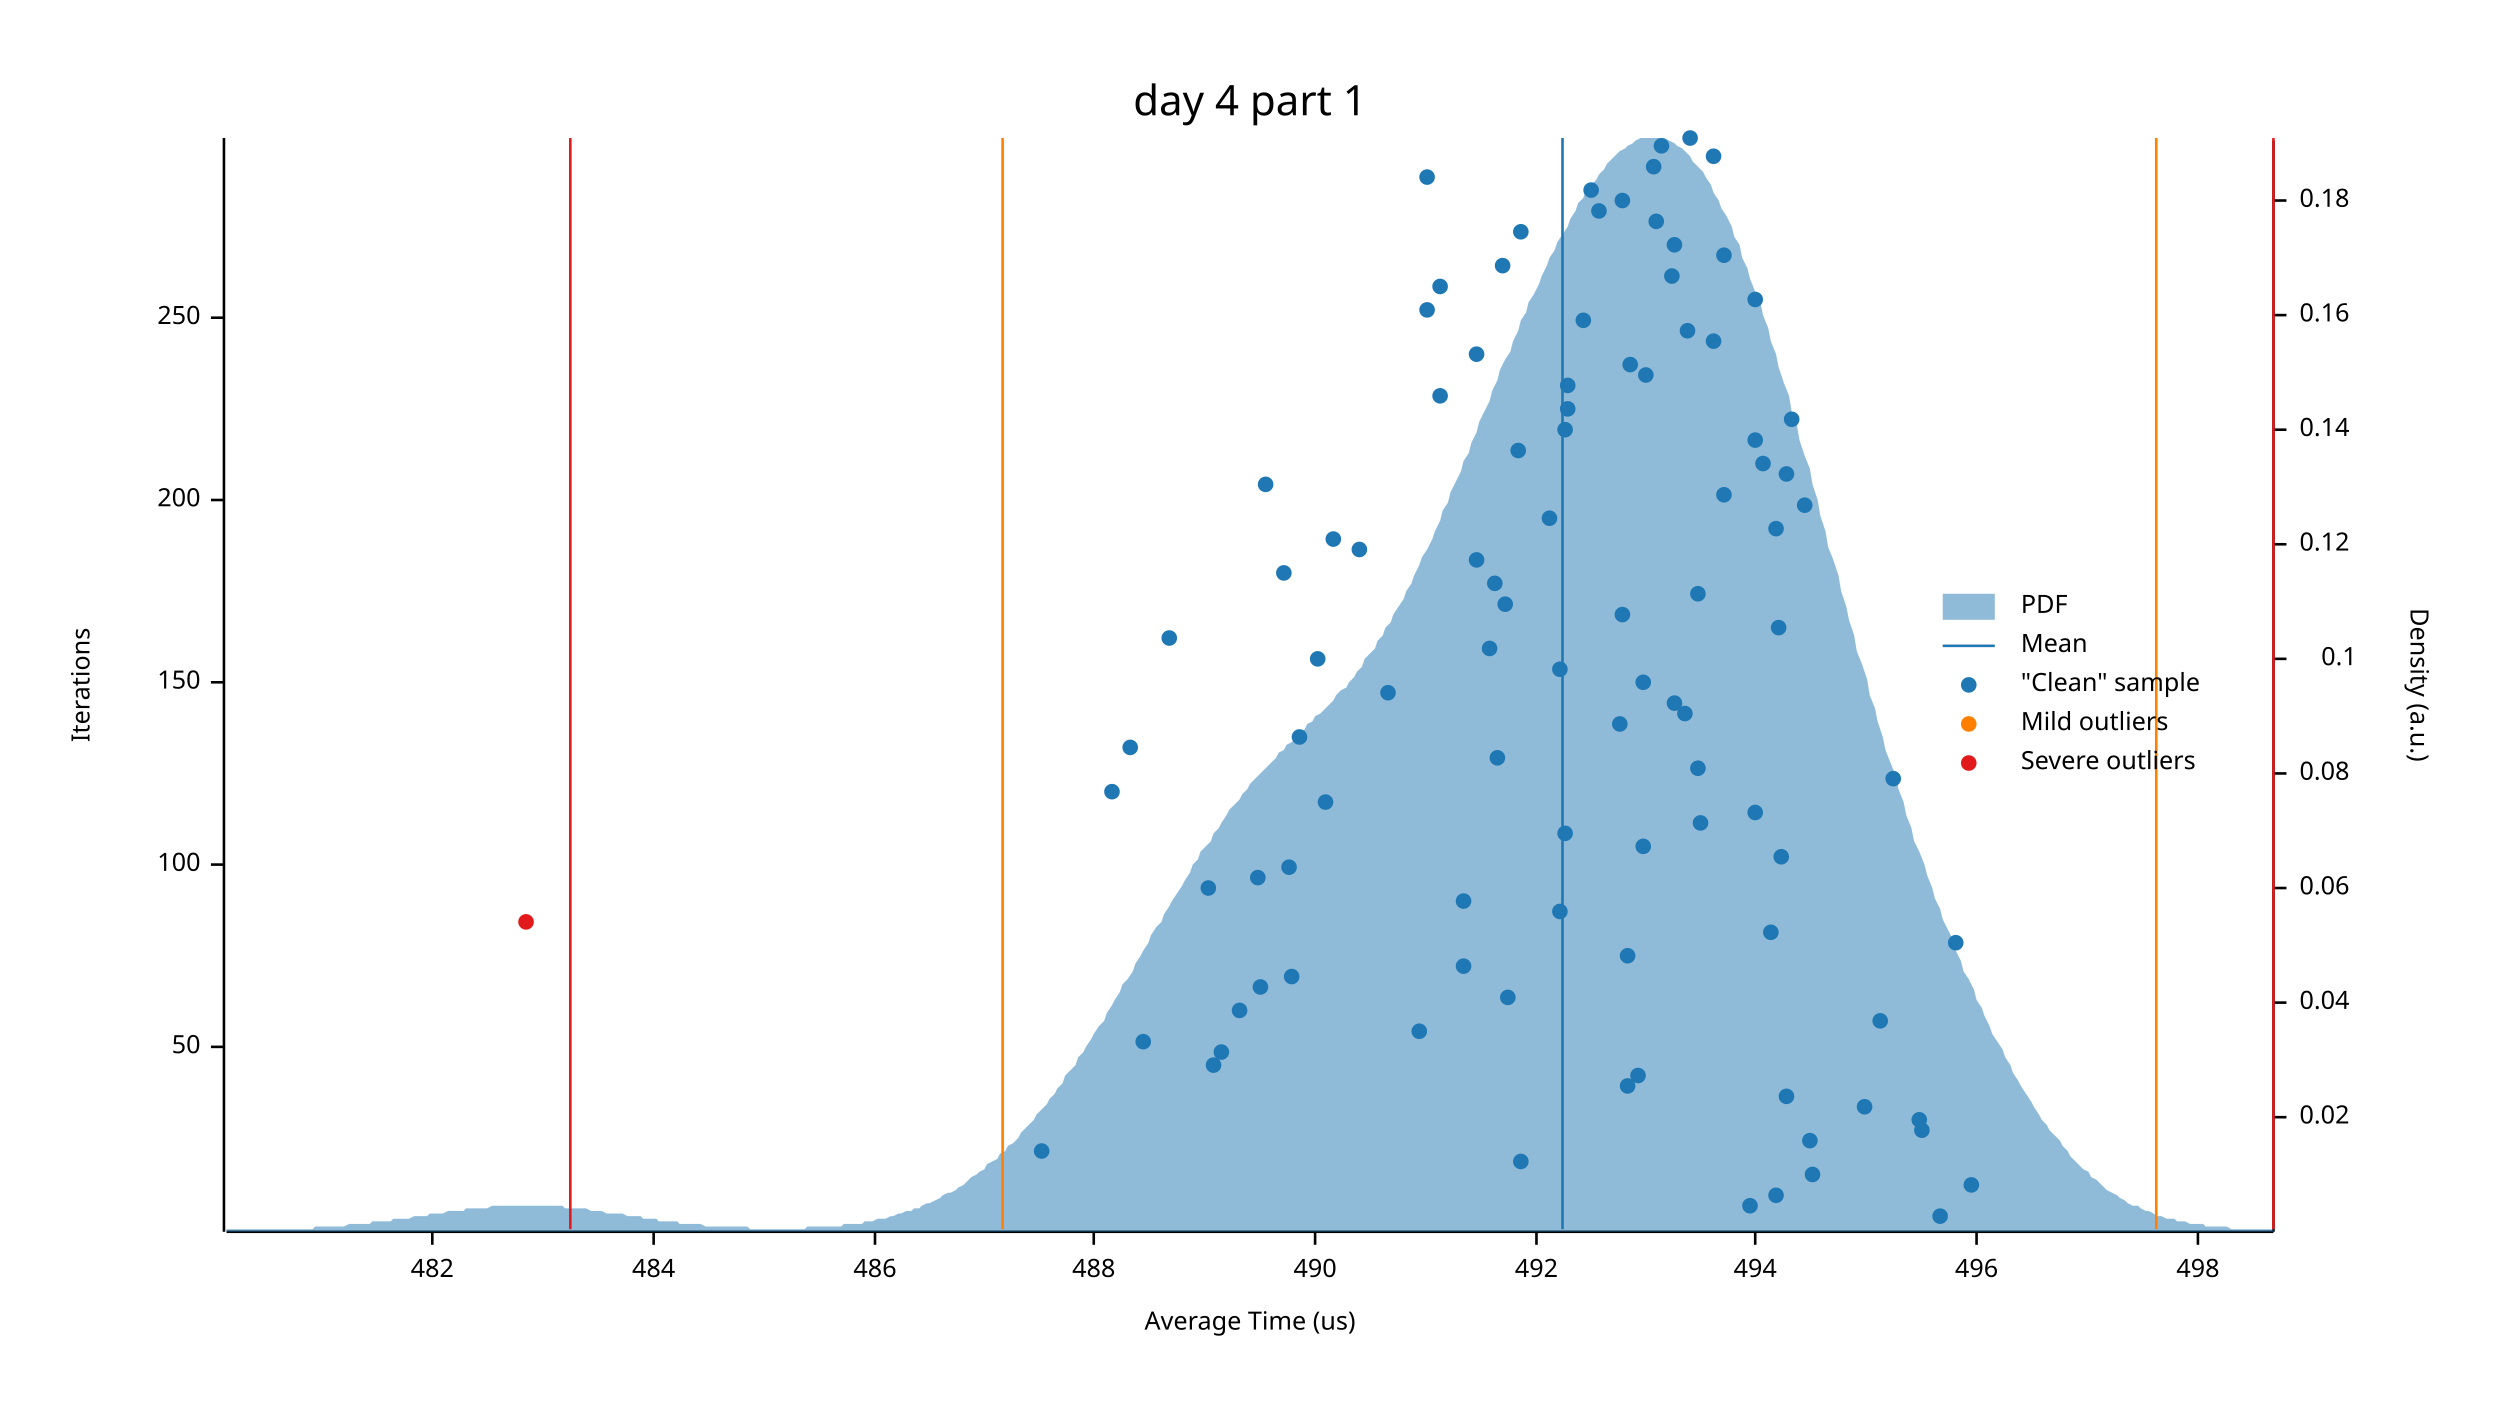
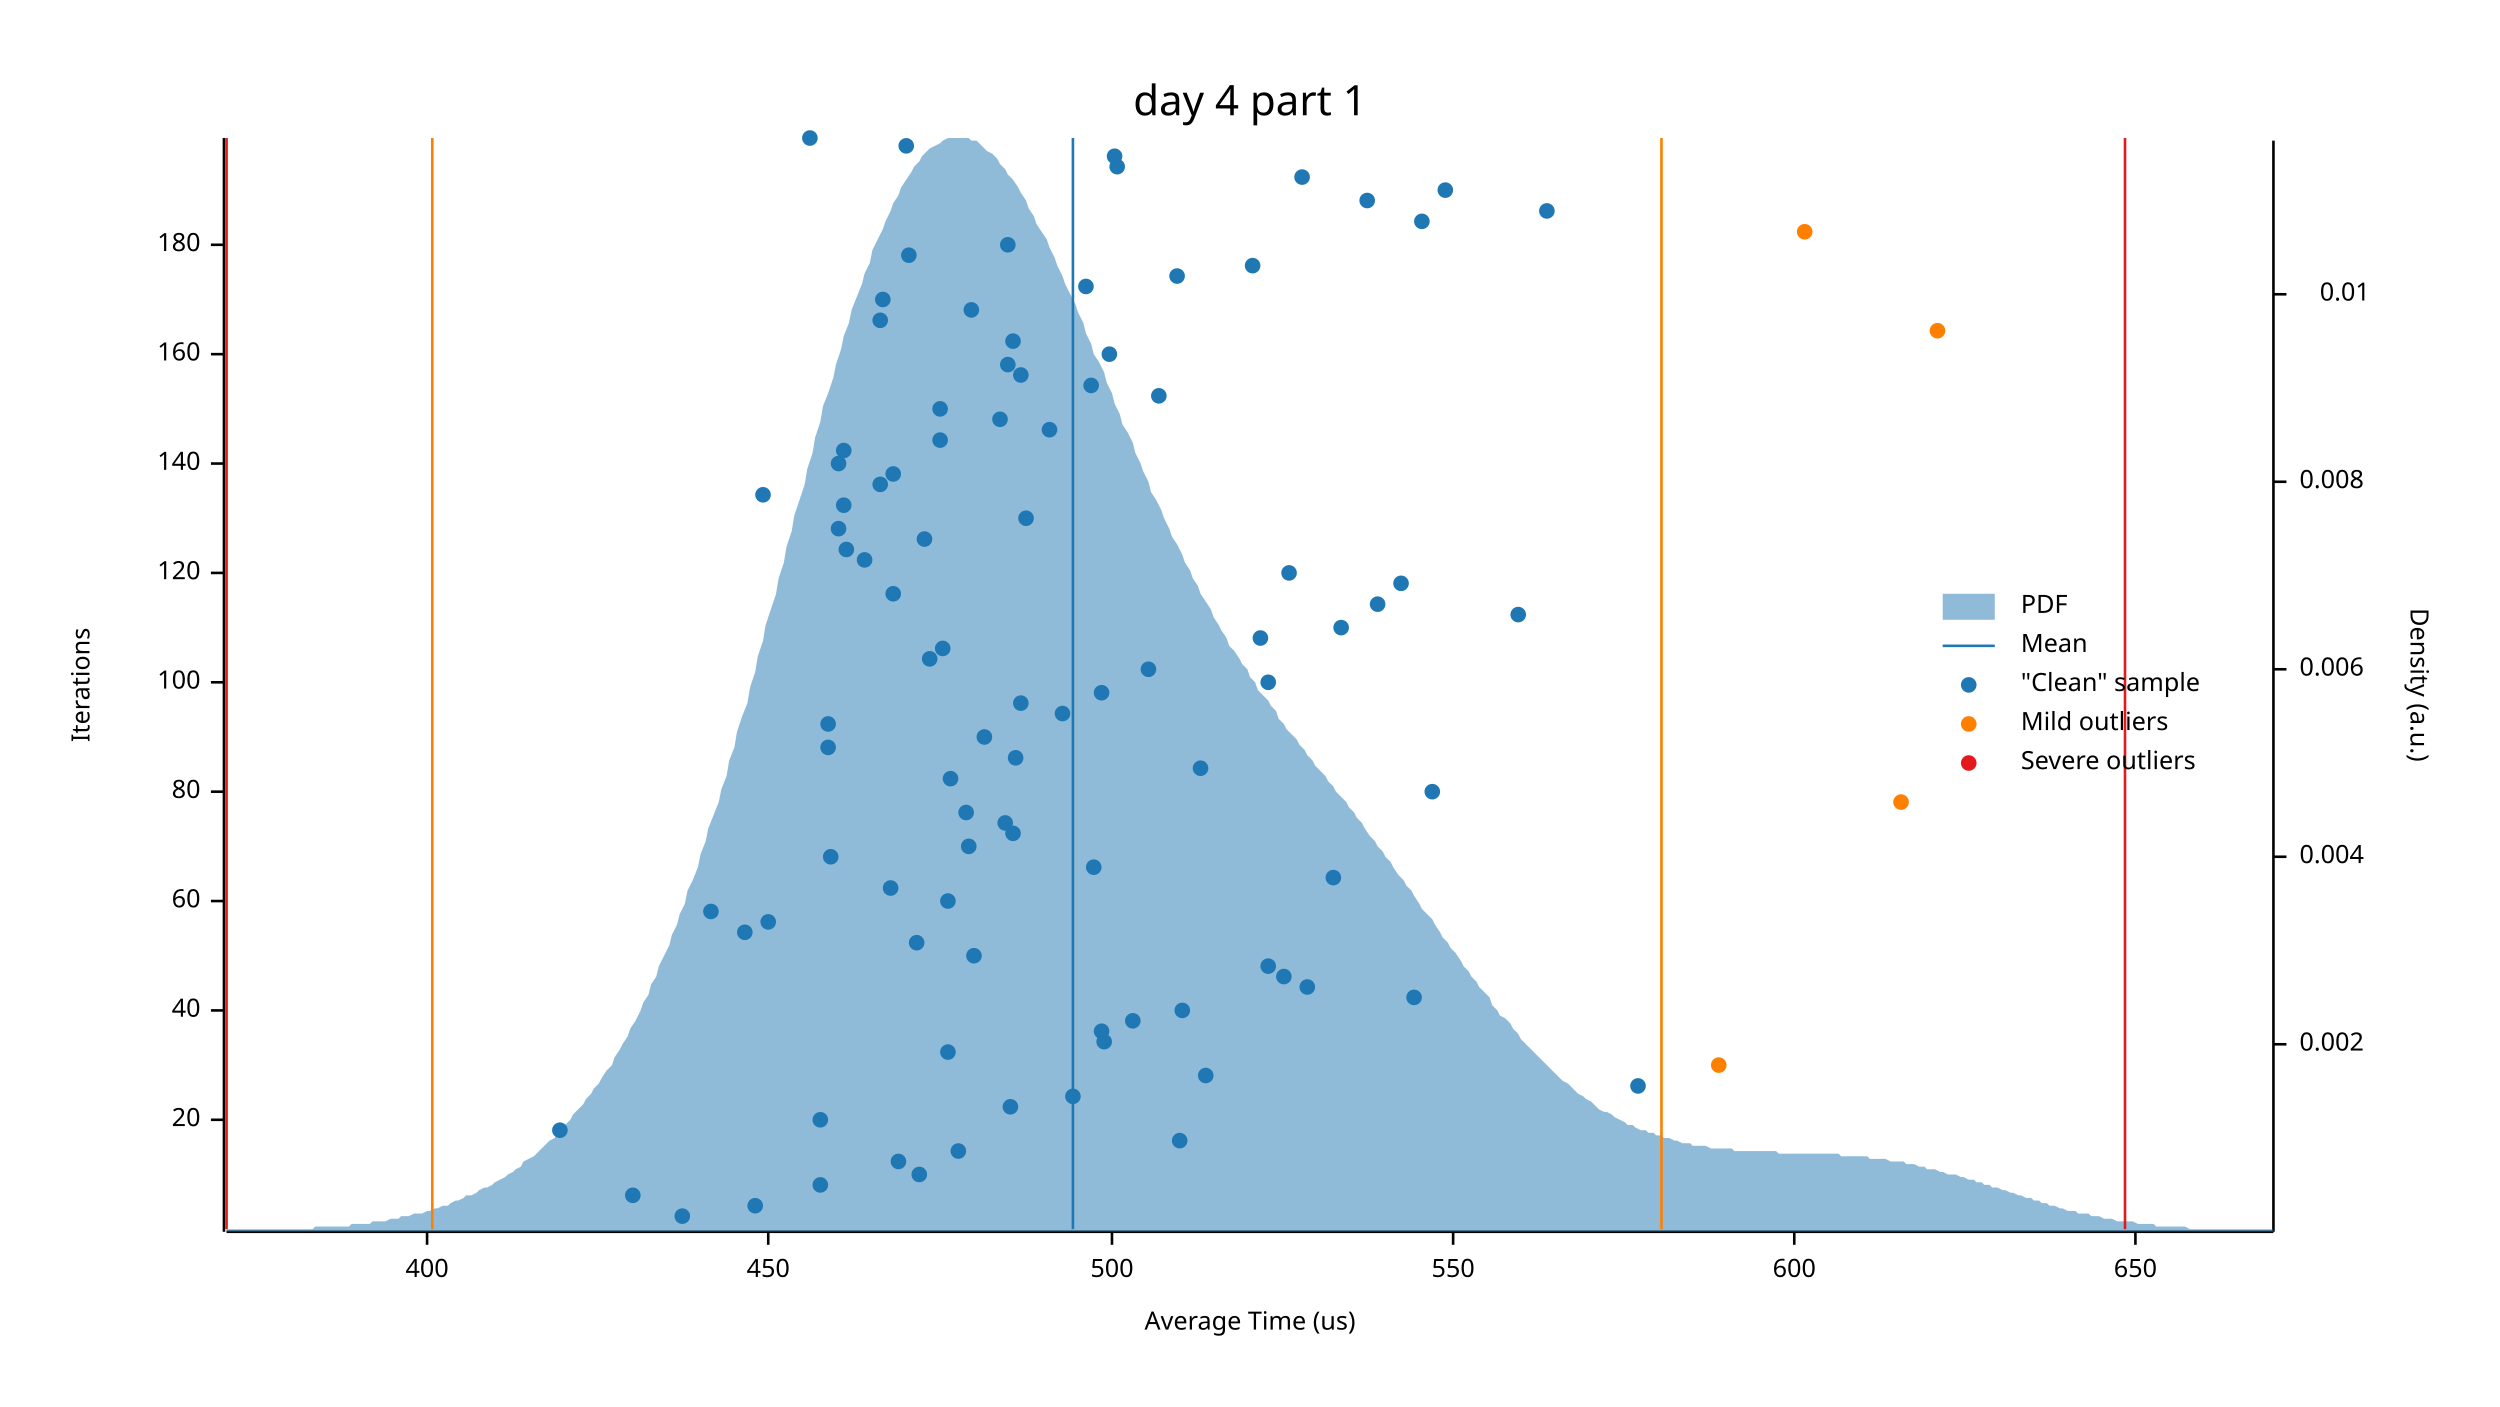
<svg xmlns="http://www.w3.org/2000/svg" width="960" height="540" viewBox="0 0 960 540">
  <text x="480" y="32" dy="0.76em" text-anchor="middle" font-family="sans-serif" font-size="16.129" opacity="1" fill="#000000">
day 4 part 1
</text>
  <text x="27" y="263" dy="0.76em" text-anchor="middle" font-family="sans-serif" font-size="9.677" opacity="1" fill="#000000" transform="rotate(270, 27, 263)">
Iterations
</text>
  <text x="480" y="513" dy="-0.5ex" text-anchor="middle" font-family="sans-serif" font-size="9.677" opacity="1" fill="#000000">
Average Time (us)
</text>
  <polyline fill="none" opacity="1" stroke="#000000" stroke-width="1" points="86,53 86,473 " />
-   <text x="77" y="402" dy="0.5ex" text-anchor="end" font-family="sans-serif" font-size="9.677" opacity="1" fill="#000000">
- 50
- </text>
-   <polyline fill="none" opacity="1" stroke="#000000" stroke-width="1" points="81,402 86,402 " />
-   <text x="77" y="332" dy="0.5ex" text-anchor="end" font-family="sans-serif" font-size="9.677" opacity="1" fill="#000000">
+   <text x="77" y="430" dy="0.5ex" text-anchor="end" font-family="sans-serif" font-size="9.677" opacity="1" fill="#000000">
+ 20
+ </text>
+   <polyline fill="none" opacity="1" stroke="#000000" stroke-width="1" points="81,430 86,430 " />
+   <text x="77" y="388" dy="0.5ex" text-anchor="end" font-family="sans-serif" font-size="9.677" opacity="1" fill="#000000">
+ 40
+ </text>
+   <polyline fill="none" opacity="1" stroke="#000000" stroke-width="1" points="81,388 86,388 " />
+   <text x="77" y="346" dy="0.5ex" text-anchor="end" font-family="sans-serif" font-size="9.677" opacity="1" fill="#000000">
+ 60
+ </text>
+   <polyline fill="none" opacity="1" stroke="#000000" stroke-width="1" points="81,346 86,346 " />
+   <text x="77" y="304" dy="0.5ex" text-anchor="end" font-family="sans-serif" font-size="9.677" opacity="1" fill="#000000">
+ 80
+ </text>
+   <polyline fill="none" opacity="1" stroke="#000000" stroke-width="1" points="81,304 86,304 " />
+   <text x="77" y="262" dy="0.5ex" text-anchor="end" font-family="sans-serif" font-size="9.677" opacity="1" fill="#000000">
100
</text>
-   <polyline fill="none" opacity="1" stroke="#000000" stroke-width="1" points="81,332 86,332 " />
-   <text x="77" y="262" dy="0.5ex" text-anchor="end" font-family="sans-serif" font-size="9.677" opacity="1" fill="#000000">
- 150
- </text>
  <polyline fill="none" opacity="1" stroke="#000000" stroke-width="1" points="81,262 86,262 " />
-   <text x="77" y="192" dy="0.5ex" text-anchor="end" font-family="sans-serif" font-size="9.677" opacity="1" fill="#000000">
- 200
- </text>
-   <polyline fill="none" opacity="1" stroke="#000000" stroke-width="1" points="81,192 86,192 " />
-   <text x="77" y="122" dy="0.5ex" text-anchor="end" font-family="sans-serif" font-size="9.677" opacity="1" fill="#000000">
- 250
- </text>
-   <polyline fill="none" opacity="1" stroke="#000000" stroke-width="1" points="81,122 86,122 " />
+   <text x="77" y="220" dy="0.5ex" text-anchor="end" font-family="sans-serif" font-size="9.677" opacity="1" fill="#000000">
+ 120
+ </text>
+   <polyline fill="none" opacity="1" stroke="#000000" stroke-width="1" points="81,220 86,220 " />
+   <text x="77" y="178" dy="0.5ex" text-anchor="end" font-family="sans-serif" font-size="9.677" opacity="1" fill="#000000">
+ 140
+ </text>
+   <polyline fill="none" opacity="1" stroke="#000000" stroke-width="1" points="81,178 86,178 " />
+   <text x="77" y="136" dy="0.5ex" text-anchor="end" font-family="sans-serif" font-size="9.677" opacity="1" fill="#000000">
+ 160
+ </text>
+   <polyline fill="none" opacity="1" stroke="#000000" stroke-width="1" points="81,136 86,136 " />
+   <text x="77" y="94" dy="0.5ex" text-anchor="end" font-family="sans-serif" font-size="9.677" opacity="1" fill="#000000">
+ 180
+ </text>
+   <polyline fill="none" opacity="1" stroke="#000000" stroke-width="1" points="81,94 86,94 " />
  <polyline fill="none" opacity="1" stroke="#000000" stroke-width="1" points="87,473 873,473 " />
-   <text x="166" y="483" dy="0.76em" text-anchor="middle" font-family="sans-serif" font-size="9.677" opacity="1" fill="#000000">
- 482
- </text>
-   <polyline fill="none" opacity="1" stroke="#000000" stroke-width="1" points="166,473 166,478 " />
-   <text x="251" y="483" dy="0.76em" text-anchor="middle" font-family="sans-serif" font-size="9.677" opacity="1" fill="#000000">
- 484
- </text>
-   <polyline fill="none" opacity="1" stroke="#000000" stroke-width="1" points="251,473 251,478 " />
-   <text x="336" y="483" dy="0.76em" text-anchor="middle" font-family="sans-serif" font-size="9.677" opacity="1" fill="#000000">
- 486
- </text>
-   <polyline fill="none" opacity="1" stroke="#000000" stroke-width="1" points="336,473 336,478 " />
-   <text x="420" y="483" dy="0.76em" text-anchor="middle" font-family="sans-serif" font-size="9.677" opacity="1" fill="#000000">
- 488
- </text>
-   <polyline fill="none" opacity="1" stroke="#000000" stroke-width="1" points="420,473 420,478 " />
-   <text x="505" y="483" dy="0.76em" text-anchor="middle" font-family="sans-serif" font-size="9.677" opacity="1" fill="#000000">
- 490
- </text>
-   <polyline fill="none" opacity="1" stroke="#000000" stroke-width="1" points="505,473 505,478 " />
-   <text x="590" y="483" dy="0.76em" text-anchor="middle" font-family="sans-serif" font-size="9.677" opacity="1" fill="#000000">
- 492
- </text>
-   <polyline fill="none" opacity="1" stroke="#000000" stroke-width="1" points="590,473 590,478 " />
-   <text x="674" y="483" dy="0.76em" text-anchor="middle" font-family="sans-serif" font-size="9.677" opacity="1" fill="#000000">
- 494
- </text>
-   <polyline fill="none" opacity="1" stroke="#000000" stroke-width="1" points="674,473 674,478 " />
-   <text x="759" y="483" dy="0.76em" text-anchor="middle" font-family="sans-serif" font-size="9.677" opacity="1" fill="#000000">
- 496
- </text>
-   <polyline fill="none" opacity="1" stroke="#000000" stroke-width="1" points="759,473 759,478 " />
-   <text x="844" y="483" dy="0.76em" text-anchor="middle" font-family="sans-serif" font-size="9.677" opacity="1" fill="#000000">
- 498
- </text>
-   <polyline fill="none" opacity="1" stroke="#000000" stroke-width="1" points="844,473 844,478 " />
+   <text x="164" y="483" dy="0.76em" text-anchor="middle" font-family="sans-serif" font-size="9.677" opacity="1" fill="#000000">
+ 400
+ </text>
+   <polyline fill="none" opacity="1" stroke="#000000" stroke-width="1" points="164,473 164,478 " />
+   <text x="295" y="483" dy="0.76em" text-anchor="middle" font-family="sans-serif" font-size="9.677" opacity="1" fill="#000000">
+ 450
+ </text>
+   <polyline fill="none" opacity="1" stroke="#000000" stroke-width="1" points="295,473 295,478 " />
+   <text x="427" y="483" dy="0.76em" text-anchor="middle" font-family="sans-serif" font-size="9.677" opacity="1" fill="#000000">
+ 500
+ </text>
+   <polyline fill="none" opacity="1" stroke="#000000" stroke-width="1" points="427,473 427,478 " />
+   <text x="558" y="483" dy="0.76em" text-anchor="middle" font-family="sans-serif" font-size="9.677" opacity="1" fill="#000000">
+ 550
+ </text>
+   <polyline fill="none" opacity="1" stroke="#000000" stroke-width="1" points="558,473 558,478 " />
+   <text x="689" y="483" dy="0.76em" text-anchor="middle" font-family="sans-serif" font-size="9.677" opacity="1" fill="#000000">
+ 600
+ </text>
+   <polyline fill="none" opacity="1" stroke="#000000" stroke-width="1" points="689,473 689,478 " />
+   <text x="820" y="483" dy="0.76em" text-anchor="middle" font-family="sans-serif" font-size="9.677" opacity="1" fill="#000000">
+ 650
+ </text>
+   <polyline fill="none" opacity="1" stroke="#000000" stroke-width="1" points="820,473 820,478 " />
  <text x="933" y="263" dy="0.76em" text-anchor="middle" font-family="sans-serif" font-size="9.677" opacity="1" fill="#000000" transform="rotate(90, 933, 263)">
Density (a.u.)
</text>
  <polyline fill="none" opacity="1" stroke="#000000" stroke-width="1" points="873,54 873,473 " />
-   <text x="883" y="429" dy="0.5ex" text-anchor="start" font-family="sans-serif" font-size="9.677" opacity="1" fill="#000000">
- 0.02
- </text>
-   <polyline fill="none" opacity="1" stroke="#000000" stroke-width="1" points="873,429 878,429 " />
-   <text x="883" y="385" dy="0.5ex" text-anchor="start" font-family="sans-serif" font-size="9.677" opacity="1" fill="#000000">
- 0.04
- </text>
-   <polyline fill="none" opacity="1" stroke="#000000" stroke-width="1" points="873,385 878,385 " />
-   <text x="883" y="341" dy="0.5ex" text-anchor="start" font-family="sans-serif" font-size="9.677" opacity="1" fill="#000000">
- 0.06
- </text>
-   <polyline fill="none" opacity="1" stroke="#000000" stroke-width="1" points="873,341 878,341 " />
-   <text x="883" y="297" dy="0.5ex" text-anchor="start" font-family="sans-serif" font-size="9.677" opacity="1" fill="#000000">
- 0.08
- </text>
-   <polyline fill="none" opacity="1" stroke="#000000" stroke-width="1" points="873,297 878,297 " />
-   <text x="905" y="253" dy="0.5ex" text-anchor="end" font-family="sans-serif" font-size="9.677" opacity="1" fill="#000000">
- 0.1
- </text>
-   <polyline fill="none" opacity="1" stroke="#000000" stroke-width="1" points="873,253 878,253 " />
-   <text x="883" y="209" dy="0.5ex" text-anchor="start" font-family="sans-serif" font-size="9.677" opacity="1" fill="#000000">
- 0.12
- </text>
-   <polyline fill="none" opacity="1" stroke="#000000" stroke-width="1" points="873,209 878,209 " />
-   <text x="883" y="165" dy="0.5ex" text-anchor="start" font-family="sans-serif" font-size="9.677" opacity="1" fill="#000000">
- 0.14
- </text>
-   <polyline fill="none" opacity="1" stroke="#000000" stroke-width="1" points="873,165 878,165 " />
-   <text x="883" y="121" dy="0.5ex" text-anchor="start" font-family="sans-serif" font-size="9.677" opacity="1" fill="#000000">
- 0.16
- </text>
-   <polyline fill="none" opacity="1" stroke="#000000" stroke-width="1" points="873,121 878,121 " />
-   <text x="883" y="77" dy="0.5ex" text-anchor="start" font-family="sans-serif" font-size="9.677" opacity="1" fill="#000000">
- 0.18
- </text>
-   <polyline fill="none" opacity="1" stroke="#000000" stroke-width="1" points="873,77 878,77 " />
-   <polygon opacity="0.5" fill="#1F78B4" points="87,472 88,472 90,472 91,472 93,472 94,472 96,472 98,472 99,472 101,472 102,472 104,472 105,472 107,472 109,472 110,472 112,472 113,472 115,472 116,472 118,472 120,472 121,471 123,471 124,471 126,471 127,471 129,471 131,471 132,471 134,470 135,470 137,470 138,470 140,470 142,470 143,469 145,469 146,469 148,469 150,469 151,468 153,468 154,468 156,468 157,468 159,467 161,467 162,467 164,467 165,466 167,466 168,466 170,466 172,465 173,465 175,465 176,465 178,465 179,464 181,464 183,464 184,464 186,464 187,464 189,463 190,463 192,463 194,463 195,463 197,463 198,463 200,463 201,463 203,463 205,463 206,463 208,463 209,463 211,463 213,463 214,463 216,463 217,464 219,464 220,464 222,464 224,464 225,464 227,465 228,465 230,465 231,465 233,466 235,466 236,466 238,466 239,466 241,467 242,467 244,467 246,467 247,468 249,468 250,468 252,468 253,469 255,469 257,469 258,469 260,469 261,470 263,470 264,470 266,470 268,470 269,470 271,471 272,471 274,471 276,471 277,471 279,471 280,471 282,471 283,471 285,471 287,471 288,472 290,472 291,472 293,472 294,472 296,472 298,472 299,472 301,472 302,472 304,472 305,472 307,472 309,472 310,471 312,471 313,471 315,471 316,471 318,471 320,471 321,471 323,471 324,470 326,470 327,470 329,470 331,470 332,469 334,469 335,469 337,468 339,468 340,468 342,467 343,467 345,466 346,466 348,465 350,465 351,464 353,464 354,463 356,462 357,462 359,461 361,460 362,459 364,458 365,458 367,457 368,456 370,455 372,453 373,452 375,451 376,450 378,449 379,447 381,446 383,445 384,443 386,442 387,440 389,439 391,437 392,435 394,433 395,432 397,430 398,428 400,426 402,424 403,422 405,420 406,418 408,416 409,413 411,411 413,409 414,406 416,404 417,402 419,399 420,397 422,394 424,392 425,389 427,386 428,384 430,381 431,378 433,376 435,373 436,370 438,367 439,365 441,362 442,359 444,356 446,354 447,351 449,348 450,346 452,343 454,340 455,338 457,335 458,332 460,330 461,327 463,325 465,323 466,320 468,318 469,316 471,313 472,311 474,309 476,307 477,305 479,303 480,301 482,299 483,298 485,296 487,294 488,293 490,291 491,289 493,288 494,286 496,285 498,283 499,282 501,280 502,278 504,277 505,275 507,274 509,272 510,271 512,269 513,267 515,265 517,264 518,262 520,260 521,258 523,256 524,253 526,251 528,249 529,246 531,244 532,241 534,239 535,236 537,233 539,230 540,227 542,224 543,221 545,217 546,214 548,211 550,207 551,204 553,200 554,196 556,193 557,189 559,185 561,181 562,177 564,174 565,170 567,166 568,162 570,158 572,154 573,150 575,146 576,142 578,138 580,135 581,131 583,127 584,123 586,120 587,116 589,113 591,109 592,106 594,102 595,99 597,96 598,93 600,90 602,87 603,84 605,81 606,78 608,76 609,73 611,71 613,69 614,67 616,65 617,63 619,61 620,60 622,58 624,57 625,56 627,55 628,54 630,53 632,53 633,53 635,53 636,53 638,53 639,53 641,54 643,55 644,56 646,57 647,58 649,60 650,62 652,64 654,66 655,68 657,71 658,74 660,77 661,80 663,83 665,87 666,91 668,94 669,99 671,103 672,107 674,112 676,116 677,121 679,126 680,131 682,136 683,141 685,147 687,152 688,158 690,163 691,169 693,175 695,180 696,186 698,192 699,198 701,204 702,210 704,215 706,221 707,227 709,233 710,238 712,244 713,250 715,255 717,261 718,267 720,272 721,277 723,283 724,288 726,293 728,298 729,303 731,308 732,313 734,318 735,323 737,327 739,332 740,336 742,341 743,345 745,349 746,353 748,357 750,361 751,365 753,369 754,373 756,376 758,380 759,384 761,387 762,390 764,394 765,397 767,400 769,403 770,406 772,409 773,412 775,415 776,417 778,420 780,423 781,425 783,428 784,430 786,432 787,434 789,436 791,438 792,440 794,442 795,444 797,446 798,447 800,449 802,450 803,452 805,453 806,454 808,456 809,457 811,458 813,459 814,460 816,461 817,462 819,463 821,463 822,464 824,465 825,465 827,466 828,467 830,467 832,468 833,468 835,468 836,469 838,469 839,469 841,470 843,470 844,470 846,470 847,471 849,471 850,471 852,471 854,471 855,471 857,472 858,472 860,472 861,472 863,472 865,472 866,472 868,472 869,472 871,472 873,472 873,473 87,473 " />
-   <polyline fill="none" opacity="1" stroke="#1F78B4" stroke-width="1" points="600,472 600,53 " />
-   <polyline fill="none" opacity="1" stroke="#FF7F00" stroke-width="1" points="385,472 385,53 " />
-   <polyline fill="none" opacity="1" stroke="#FF7F00" stroke-width="1" points="828,472 828,53 " />
-   <polyline fill="none" opacity="1" stroke="#E31A1C" stroke-width="1" points="219,472 219,53 " />
-   <polyline fill="none" opacity="1" stroke="#E31A1C" stroke-width="1" points="873,472 873,53 " />
-   <circle cx="745" cy="467" r="3" opacity="1" fill="#1F78B4" stroke="none" />
-   <circle cx="672" cy="463" r="3" opacity="1" fill="#1F78B4" stroke="none" />
-   <circle cx="682" cy="459" r="3" opacity="1" fill="#1F78B4" stroke="none" />
-   <circle cx="757" cy="455" r="3" opacity="1" fill="#1F78B4" stroke="none" />
-   <circle cx="696" cy="451" r="3" opacity="1" fill="#1F78B4" stroke="none" />
-   <circle cx="584" cy="446" r="3" opacity="1" fill="#1F78B4" stroke="none" />
-   <circle cx="400" cy="442" r="3" opacity="1" fill="#1F78B4" stroke="none" />
-   <circle cx="695" cy="438" r="3" opacity="1" fill="#1F78B4" stroke="none" />
-   <circle cx="738" cy="434" r="3" opacity="1" fill="#1F78B4" stroke="none" />
-   <circle cx="737" cy="430" r="3" opacity="1" fill="#1F78B4" stroke="none" />
-   <circle cx="716" cy="425" r="3" opacity="1" fill="#1F78B4" stroke="none" />
-   <circle cx="686" cy="421" r="3" opacity="1" fill="#1F78B4" stroke="none" />
-   <circle cx="625" cy="417" r="3" opacity="1" fill="#1F78B4" stroke="none" />
-   <circle cx="629" cy="413" r="3" opacity="1" fill="#1F78B4" stroke="none" />
-   <circle cx="466" cy="409" r="3" opacity="1" fill="#1F78B4" stroke="none" />
-   <circle cx="469" cy="404" r="3" opacity="1" fill="#1F78B4" stroke="none" />
-   <circle cx="439" cy="400" r="3" opacity="1" fill="#1F78B4" stroke="none" />
-   <circle cx="545" cy="396" r="3" opacity="1" fill="#1F78B4" stroke="none" />
-   <circle cx="722" cy="392" r="3" opacity="1" fill="#1F78B4" stroke="none" />
-   <circle cx="476" cy="388" r="3" opacity="1" fill="#1F78B4" stroke="none" />
-   <circle cx="579" cy="383" r="3" opacity="1" fill="#1F78B4" stroke="none" />
-   <circle cx="484" cy="379" r="3" opacity="1" fill="#1F78B4" stroke="none" />
-   <circle cx="496" cy="375" r="3" opacity="1" fill="#1F78B4" stroke="none" />
-   <circle cx="562" cy="371" r="3" opacity="1" fill="#1F78B4" stroke="none" />
-   <circle cx="625" cy="367" r="3" opacity="1" fill="#1F78B4" stroke="none" />
-   <circle cx="751" cy="362" r="3" opacity="1" fill="#1F78B4" stroke="none" />
-   <circle cx="680" cy="358" r="3" opacity="1" fill="#1F78B4" stroke="none" />
-   <circle cx="599" cy="350" r="3" opacity="1" fill="#1F78B4" stroke="none" />
-   <circle cx="562" cy="346" r="3" opacity="1" fill="#1F78B4" stroke="none" />
-   <circle cx="464" cy="341" r="3" opacity="1" fill="#1F78B4" stroke="none" />
-   <circle cx="483" cy="337" r="3" opacity="1" fill="#1F78B4" stroke="none" />
-   <circle cx="495" cy="333" r="3" opacity="1" fill="#1F78B4" stroke="none" />
-   <circle cx="684" cy="329" r="3" opacity="1" fill="#1F78B4" stroke="none" />
-   <circle cx="631" cy="325" r="3" opacity="1" fill="#1F78B4" stroke="none" />
-   <circle cx="601" cy="320" r="3" opacity="1" fill="#1F78B4" stroke="none" />
-   <circle cx="653" cy="316" r="3" opacity="1" fill="#1F78B4" stroke="none" />
-   <circle cx="674" cy="312" r="3" opacity="1" fill="#1F78B4" stroke="none" />
-   <circle cx="509" cy="308" r="3" opacity="1" fill="#1F78B4" stroke="none" />
-   <circle cx="427" cy="304" r="3" opacity="1" fill="#1F78B4" stroke="none" />
-   <circle cx="727" cy="299" r="3" opacity="1" fill="#1F78B4" stroke="none" />
-   <circle cx="652" cy="295" r="3" opacity="1" fill="#1F78B4" stroke="none" />
-   <circle cx="575" cy="291" r="3" opacity="1" fill="#1F78B4" stroke="none" />
-   <circle cx="434" cy="287" r="3" opacity="1" fill="#1F78B4" stroke="none" />
-   <circle cx="499" cy="283" r="3" opacity="1" fill="#1F78B4" stroke="none" />
-   <circle cx="622" cy="278" r="3" opacity="1" fill="#1F78B4" stroke="none" />
-   <circle cx="647" cy="274" r="3" opacity="1" fill="#1F78B4" stroke="none" />
-   <circle cx="643" cy="270" r="3" opacity="1" fill="#1F78B4" stroke="none" />
-   <circle cx="533" cy="266" r="3" opacity="1" fill="#1F78B4" stroke="none" />
-   <circle cx="631" cy="262" r="3" opacity="1" fill="#1F78B4" stroke="none" />
-   <circle cx="599" cy="257" r="3" opacity="1" fill="#1F78B4" stroke="none" />
-   <circle cx="506" cy="253" r="3" opacity="1" fill="#1F78B4" stroke="none" />
-   <circle cx="572" cy="249" r="3" opacity="1" fill="#1F78B4" stroke="none" />
-   <circle cx="449" cy="245" r="3" opacity="1" fill="#1F78B4" stroke="none" />
-   <circle cx="683" cy="241" r="3" opacity="1" fill="#1F78B4" stroke="none" />
-   <circle cx="623" cy="236" r="3" opacity="1" fill="#1F78B4" stroke="none" />
-   <circle cx="578" cy="232" r="3" opacity="1" fill="#1F78B4" stroke="none" />
-   <circle cx="652" cy="228" r="3" opacity="1" fill="#1F78B4" stroke="none" />
-   <circle cx="574" cy="224" r="3" opacity="1" fill="#1F78B4" stroke="none" />
-   <circle cx="493" cy="220" r="3" opacity="1" fill="#1F78B4" stroke="none" />
-   <circle cx="567" cy="215" r="3" opacity="1" fill="#1F78B4" stroke="none" />
-   <circle cx="522" cy="211" r="3" opacity="1" fill="#1F78B4" stroke="none" />
-   <circle cx="512" cy="207" r="3" opacity="1" fill="#1F78B4" stroke="none" />
-   <circle cx="682" cy="203" r="3" opacity="1" fill="#1F78B4" stroke="none" />
-   <circle cx="595" cy="199" r="3" opacity="1" fill="#1F78B4" stroke="none" />
-   <circle cx="693" cy="194" r="3" opacity="1" fill="#1F78B4" stroke="none" />
-   <circle cx="662" cy="190" r="3" opacity="1" fill="#1F78B4" stroke="none" />
-   <circle cx="486" cy="186" r="3" opacity="1" fill="#1F78B4" stroke="none" />
-   <circle cx="686" cy="182" r="3" opacity="1" fill="#1F78B4" stroke="none" />
-   <circle cx="677" cy="178" r="3" opacity="1" fill="#1F78B4" stroke="none" />
-   <circle cx="583" cy="173" r="3" opacity="1" fill="#1F78B4" stroke="none" />
-   <circle cx="674" cy="169" r="3" opacity="1" fill="#1F78B4" stroke="none" />
-   <circle cx="601" cy="165" r="3" opacity="1" fill="#1F78B4" stroke="none" />
-   <circle cx="688" cy="161" r="3" opacity="1" fill="#1F78B4" stroke="none" />
-   <circle cx="602" cy="157" r="3" opacity="1" fill="#1F78B4" stroke="none" />
-   <circle cx="553" cy="152" r="3" opacity="1" fill="#1F78B4" stroke="none" />
-   <circle cx="602" cy="148" r="3" opacity="1" fill="#1F78B4" stroke="none" />
-   <circle cx="632" cy="144" r="3" opacity="1" fill="#1F78B4" stroke="none" />
-   <circle cx="626" cy="140" r="3" opacity="1" fill="#1F78B4" stroke="none" />
-   <circle cx="567" cy="136" r="3" opacity="1" fill="#1F78B4" stroke="none" />
-   <circle cx="658" cy="131" r="3" opacity="1" fill="#1F78B4" stroke="none" />
-   <circle cx="648" cy="127" r="3" opacity="1" fill="#1F78B4" stroke="none" />
-   <circle cx="608" cy="123" r="3" opacity="1" fill="#1F78B4" stroke="none" />
-   <circle cx="548" cy="119" r="3" opacity="1" fill="#1F78B4" stroke="none" />
-   <circle cx="674" cy="115" r="3" opacity="1" fill="#1F78B4" stroke="none" />
-   <circle cx="553" cy="110" r="3" opacity="1" fill="#1F78B4" stroke="none" />
-   <circle cx="642" cy="106" r="3" opacity="1" fill="#1F78B4" stroke="none" />
-   <circle cx="577" cy="102" r="3" opacity="1" fill="#1F78B4" stroke="none" />
-   <circle cx="662" cy="98" r="3" opacity="1" fill="#1F78B4" stroke="none" />
-   <circle cx="643" cy="94" r="3" opacity="1" fill="#1F78B4" stroke="none" />
-   <circle cx="584" cy="89" r="3" opacity="1" fill="#1F78B4" stroke="none" />
-   <circle cx="636" cy="85" r="3" opacity="1" fill="#1F78B4" stroke="none" />
-   <circle cx="614" cy="81" r="3" opacity="1" fill="#1F78B4" stroke="none" />
-   <circle cx="623" cy="77" r="3" opacity="1" fill="#1F78B4" stroke="none" />
-   <circle cx="611" cy="73" r="3" opacity="1" fill="#1F78B4" stroke="none" />
-   <circle cx="548" cy="68" r="3" opacity="1" fill="#1F78B4" stroke="none" />
-   <circle cx="635" cy="64" r="3" opacity="1" fill="#1F78B4" stroke="none" />
-   <circle cx="658" cy="60" r="3" opacity="1" fill="#1F78B4" stroke="none" />
-   <circle cx="638" cy="56" r="3" opacity="1" fill="#1F78B4" stroke="none" />
-   <circle cx="649" cy="53" r="3" opacity="1" fill="#1F78B4" stroke="none" />
-   <circle cx="202" cy="354" r="3" opacity="1" fill="#E31A1C" stroke="none" />
+   <text x="883" y="401" dy="0.5ex" text-anchor="start" font-family="sans-serif" font-size="9.677" opacity="1" fill="#000000">
+ 0.002
+ </text>
+   <polyline fill="none" opacity="1" stroke="#000000" stroke-width="1" points="873,401 878,401 " />
+   <text x="883" y="329" dy="0.5ex" text-anchor="start" font-family="sans-serif" font-size="9.677" opacity="1" fill="#000000">
+ 0.004
+ </text>
+   <polyline fill="none" opacity="1" stroke="#000000" stroke-width="1" points="873,329 878,329 " />
+   <text x="883" y="257" dy="0.5ex" text-anchor="start" font-family="sans-serif" font-size="9.677" opacity="1" fill="#000000">
+ 0.006
+ </text>
+   <polyline fill="none" opacity="1" stroke="#000000" stroke-width="1" points="873,257 878,257 " />
+   <text x="883" y="185" dy="0.5ex" text-anchor="start" font-family="sans-serif" font-size="9.677" opacity="1" fill="#000000">
+ 0.008
+ </text>
+   <polyline fill="none" opacity="1" stroke="#000000" stroke-width="1" points="873,185 878,185 " />
+   <text x="910" y="113" dy="0.5ex" text-anchor="end" font-family="sans-serif" font-size="9.677" opacity="1" fill="#000000">
+ 0.01
+ </text>
+   <polyline fill="none" opacity="1" stroke="#000000" stroke-width="1" points="873,113 878,113 " />
+   <polygon opacity="0.5" fill="#1F78B4" points="87,472 88,472 90,472 91,472 93,472 94,472 96,472 98,472 99,472 101,472 102,472 104,472 105,472 107,472 109,472 110,472 112,472 113,472 115,472 116,472 118,472 120,472 121,471 123,471 124,471 126,471 127,471 129,471 131,471 132,471 134,471 135,470 137,470 138,470 140,470 142,470 143,469 145,469 146,469 148,469 150,468 151,468 153,468 154,467 156,467 157,467 159,466 161,466 162,466 164,465 165,465 167,464 168,464 170,463 172,463 173,462 175,461 176,461 178,460 179,459 181,459 183,458 184,457 186,456 187,456 189,455 190,454 192,453 194,452 195,451 197,450 198,449 200,448 201,446 203,445 205,444 206,443 208,441 209,440 211,438 213,437 214,435 216,434 217,432 219,430 220,428 222,426 224,424 225,422 227,420 228,418 230,416 231,414 233,411 235,409 236,406 238,403 239,401 241,398 242,395 244,392 246,388 247,385 249,382 250,378 252,375 253,371 255,367 257,363 258,359 260,355 261,351 263,347 264,342 266,338 268,333 269,328 271,323 272,318 274,313 276,308 277,303 279,298 280,292 282,287 283,281 285,275 287,270 288,264 290,258 291,252 293,246 294,240 296,234 298,228 299,222 301,216 302,210 304,204 305,198 307,192 309,186 310,180 312,174 313,168 315,162 316,156 318,151 320,145 321,140 323,134 324,129 326,124 327,119 329,114 331,109 332,105 334,101 335,96 337,92 339,88 340,85 342,81 343,78 345,75 346,72 348,69 350,66 351,64 353,62 354,60 356,58 357,57 359,56 361,55 362,54 364,53 365,53 367,53 368,53 370,53 372,53 373,54 375,54 376,55 378,57 379,58 381,59 383,61 384,63 386,65 387,67 389,69 391,72 392,74 394,77 395,80 397,83 398,86 400,89 402,92 403,95 405,99 406,102 408,106 409,109 411,113 413,117 414,120 416,124 417,128 419,132 420,136 422,139 424,143 425,147 427,151 428,155 430,159 431,163 433,166 435,170 436,174 438,178 439,181 441,185 442,189 444,192 446,196 447,199 449,203 450,206 452,209 454,213 455,216 457,219 458,222 460,225 461,228 463,231 465,234 466,237 468,240 469,242 471,245 472,248 474,250 476,253 477,255 479,257 480,260 482,262 483,265 485,267 487,269 488,271 490,273 491,276 493,278 494,280 496,282 498,284 499,286 501,288 502,290 504,292 505,294 507,296 509,298 510,300 512,302 513,304 515,306 517,308 518,310 520,312 521,314 523,316 524,318 526,321 528,323 529,325 531,327 532,329 534,331 535,333 537,336 539,338 540,340 542,342 543,344 545,347 546,349 548,351 550,353 551,355 553,358 554,360 556,362 557,364 559,366 561,369 562,371 564,373 565,375 567,377 568,379 570,381 572,383 573,386 575,388 576,390 578,391 580,393 581,395 583,397 584,399 586,401 587,402 589,404 591,406 592,407 594,409 595,410 597,412 598,413 600,415 602,416 603,417 605,419 606,420 608,421 609,422 611,423 613,425 614,426 616,427 617,427 619,428 620,429 622,430 624,431 625,432 627,432 628,433 630,434 632,434 633,435 635,435 636,436 638,436 639,437 641,437 643,438 644,438 646,439 647,439 649,439 650,440 652,440 654,440 655,440 657,441 658,441 660,441 661,441 663,441 665,441 666,442 668,442 669,442 671,442 672,442 674,442 676,442 677,442 679,442 680,442 682,442 683,443 685,443 687,443 688,443 690,443 691,443 693,443 695,443 696,443 698,443 699,443 701,443 702,443 704,443 706,443 707,444 709,444 710,444 712,444 713,444 715,444 717,444 718,445 720,445 721,445 723,445 724,445 726,446 728,446 729,446 731,446 732,447 734,447 735,447 737,448 739,448 740,449 742,449 743,449 745,450 746,450 748,451 750,451 751,451 753,452 754,452 756,453 758,453 759,454 761,454 762,455 764,455 765,456 767,456 769,457 770,457 772,458 773,458 775,459 776,459 778,460 780,460 781,461 783,461 784,462 786,462 787,463 789,463 791,464 792,464 794,465 795,465 797,465 798,466 800,466 802,466 803,467 805,467 806,467 808,468 809,468 811,468 813,469 814,469 816,469 817,469 819,469 821,470 822,470 824,470 825,470 827,470 828,471 830,471 832,471 833,471 835,471 836,471 838,471 839,471 841,472 843,472 844,472 846,472 847,472 849,472 850,472 852,472 854,472 855,472 857,472 858,472 860,472 861,472 863,472 865,472 866,472 868,472 869,472 871,472 873,472 873,473 87,473 " />
+   <polyline fill="none" opacity="1" stroke="#1F78B4" stroke-width="1" points="412,472 412,53 " />
+   <polyline fill="none" opacity="1" stroke="#FF7F00" stroke-width="1" points="166,472 166,53 " />
+   <polyline fill="none" opacity="1" stroke="#FF7F00" stroke-width="1" points="638,472 638,53 " />
+   <polyline fill="none" opacity="1" stroke="#E31A1C" stroke-width="1" points="87,472 87,53 " />
+   <polyline fill="none" opacity="1" stroke="#E31A1C" stroke-width="1" points="816,472 816,53 " />
+   <circle cx="262" cy="467" r="3" opacity="1" fill="#1F78B4" stroke="none" />
+   <circle cx="290" cy="463" r="3" opacity="1" fill="#1F78B4" stroke="none" />
+   <circle cx="243" cy="459" r="3" opacity="1" fill="#1F78B4" stroke="none" />
+   <circle cx="315" cy="455" r="3" opacity="1" fill="#1F78B4" stroke="none" />
+   <circle cx="353" cy="451" r="3" opacity="1" fill="#1F78B4" stroke="none" />
+   <circle cx="345" cy="446" r="3" opacity="1" fill="#1F78B4" stroke="none" />
+   <circle cx="368" cy="442" r="3" opacity="1" fill="#1F78B4" stroke="none" />
+   <circle cx="453" cy="438" r="3" opacity="1" fill="#1F78B4" stroke="none" />
+   <circle cx="215" cy="434" r="3" opacity="1" fill="#1F78B4" stroke="none" />
+   <circle cx="315" cy="430" r="3" opacity="1" fill="#1F78B4" stroke="none" />
+   <circle cx="388" cy="425" r="3" opacity="1" fill="#1F78B4" stroke="none" />
+   <circle cx="412" cy="421" r="3" opacity="1" fill="#1F78B4" stroke="none" />
+   <circle cx="629" cy="417" r="3" opacity="1" fill="#1F78B4" stroke="none" />
+   <circle cx="463" cy="413" r="3" opacity="1" fill="#1F78B4" stroke="none" />
+   <circle cx="364" cy="404" r="3" opacity="1" fill="#1F78B4" stroke="none" />
+   <circle cx="424" cy="400" r="3" opacity="1" fill="#1F78B4" stroke="none" />
+   <circle cx="423" cy="396" r="3" opacity="1" fill="#1F78B4" stroke="none" />
+   <circle cx="435" cy="392" r="3" opacity="1" fill="#1F78B4" stroke="none" />
+   <circle cx="454" cy="388" r="3" opacity="1" fill="#1F78B4" stroke="none" />
+   <circle cx="543" cy="383" r="3" opacity="1" fill="#1F78B4" stroke="none" />
+   <circle cx="502" cy="379" r="3" opacity="1" fill="#1F78B4" stroke="none" />
+   <circle cx="493" cy="375" r="3" opacity="1" fill="#1F78B4" stroke="none" />
+   <circle cx="487" cy="371" r="3" opacity="1" fill="#1F78B4" stroke="none" />
+   <circle cx="374" cy="367" r="3" opacity="1" fill="#1F78B4" stroke="none" />
+   <circle cx="352" cy="362" r="3" opacity="1" fill="#1F78B4" stroke="none" />
+   <circle cx="286" cy="358" r="3" opacity="1" fill="#1F78B4" stroke="none" />
+   <circle cx="295" cy="354" r="3" opacity="1" fill="#1F78B4" stroke="none" />
+   <circle cx="273" cy="350" r="3" opacity="1" fill="#1F78B4" stroke="none" />
+   <circle cx="364" cy="346" r="3" opacity="1" fill="#1F78B4" stroke="none" />
+   <circle cx="342" cy="341" r="3" opacity="1" fill="#1F78B4" stroke="none" />
+   <circle cx="512" cy="337" r="3" opacity="1" fill="#1F78B4" stroke="none" />
+   <circle cx="420" cy="333" r="3" opacity="1" fill="#1F78B4" stroke="none" />
+   <circle cx="319" cy="329" r="3" opacity="1" fill="#1F78B4" stroke="none" />
+   <circle cx="372" cy="325" r="3" opacity="1" fill="#1F78B4" stroke="none" />
+   <circle cx="389" cy="320" r="3" opacity="1" fill="#1F78B4" stroke="none" />
+   <circle cx="386" cy="316" r="3" opacity="1" fill="#1F78B4" stroke="none" />
+   <circle cx="371" cy="312" r="3" opacity="1" fill="#1F78B4" stroke="none" />
+   <circle cx="550" cy="304" r="3" opacity="1" fill="#1F78B4" stroke="none" />
+   <circle cx="365" cy="299" r="3" opacity="1" fill="#1F78B4" stroke="none" />
+   <circle cx="461" cy="295" r="3" opacity="1" fill="#1F78B4" stroke="none" />
+   <circle cx="390" cy="291" r="3" opacity="1" fill="#1F78B4" stroke="none" />
+   <circle cx="318" cy="287" r="3" opacity="1" fill="#1F78B4" stroke="none" />
+   <circle cx="378" cy="283" r="3" opacity="1" fill="#1F78B4" stroke="none" />
+   <circle cx="318" cy="278" r="3" opacity="1" fill="#1F78B4" stroke="none" />
+   <circle cx="408" cy="274" r="3" opacity="1" fill="#1F78B4" stroke="none" />
+   <circle cx="392" cy="270" r="3" opacity="1" fill="#1F78B4" stroke="none" />
+   <circle cx="423" cy="266" r="3" opacity="1" fill="#1F78B4" stroke="none" />
+   <circle cx="487" cy="262" r="3" opacity="1" fill="#1F78B4" stroke="none" />
+   <circle cx="441" cy="257" r="3" opacity="1" fill="#1F78B4" stroke="none" />
+   <circle cx="357" cy="253" r="3" opacity="1" fill="#1F78B4" stroke="none" />
+   <circle cx="362" cy="249" r="3" opacity="1" fill="#1F78B4" stroke="none" />
+   <circle cx="484" cy="245" r="3" opacity="1" fill="#1F78B4" stroke="none" />
+   <circle cx="515" cy="241" r="3" opacity="1" fill="#1F78B4" stroke="none" />
+   <circle cx="583" cy="236" r="3" opacity="1" fill="#1F78B4" stroke="none" />
+   <circle cx="529" cy="232" r="3" opacity="1" fill="#1F78B4" stroke="none" />
+   <circle cx="343" cy="228" r="3" opacity="1" fill="#1F78B4" stroke="none" />
+   <circle cx="538" cy="224" r="3" opacity="1" fill="#1F78B4" stroke="none" />
+   <circle cx="495" cy="220" r="3" opacity="1" fill="#1F78B4" stroke="none" />
+   <circle cx="332" cy="215" r="3" opacity="1" fill="#1F78B4" stroke="none" />
+   <circle cx="325" cy="211" r="3" opacity="1" fill="#1F78B4" stroke="none" />
+   <circle cx="355" cy="207" r="3" opacity="1" fill="#1F78B4" stroke="none" />
+   <circle cx="322" cy="203" r="3" opacity="1" fill="#1F78B4" stroke="none" />
+   <circle cx="394" cy="199" r="3" opacity="1" fill="#1F78B4" stroke="none" />
+   <circle cx="324" cy="194" r="3" opacity="1" fill="#1F78B4" stroke="none" />
+   <circle cx="293" cy="190" r="3" opacity="1" fill="#1F78B4" stroke="none" />
+   <circle cx="338" cy="186" r="3" opacity="1" fill="#1F78B4" stroke="none" />
+   <circle cx="343" cy="182" r="3" opacity="1" fill="#1F78B4" stroke="none" />
+   <circle cx="322" cy="178" r="3" opacity="1" fill="#1F78B4" stroke="none" />
+   <circle cx="324" cy="173" r="3" opacity="1" fill="#1F78B4" stroke="none" />
+   <circle cx="361" cy="169" r="3" opacity="1" fill="#1F78B4" stroke="none" />
+   <circle cx="403" cy="165" r="3" opacity="1" fill="#1F78B4" stroke="none" />
+   <circle cx="384" cy="161" r="3" opacity="1" fill="#1F78B4" stroke="none" />
+   <circle cx="361" cy="157" r="3" opacity="1" fill="#1F78B4" stroke="none" />
+   <circle cx="445" cy="152" r="3" opacity="1" fill="#1F78B4" stroke="none" />
+   <circle cx="419" cy="148" r="3" opacity="1" fill="#1F78B4" stroke="none" />
+   <circle cx="392" cy="144" r="3" opacity="1" fill="#1F78B4" stroke="none" />
+   <circle cx="387" cy="140" r="3" opacity="1" fill="#1F78B4" stroke="none" />
+   <circle cx="426" cy="136" r="3" opacity="1" fill="#1F78B4" stroke="none" />
+   <circle cx="389" cy="131" r="3" opacity="1" fill="#1F78B4" stroke="none" />
+   <circle cx="338" cy="123" r="3" opacity="1" fill="#1F78B4" stroke="none" />
+   <circle cx="373" cy="119" r="3" opacity="1" fill="#1F78B4" stroke="none" />
+   <circle cx="339" cy="115" r="3" opacity="1" fill="#1F78B4" stroke="none" />
+   <circle cx="417" cy="110" r="3" opacity="1" fill="#1F78B4" stroke="none" />
+   <circle cx="452" cy="106" r="3" opacity="1" fill="#1F78B4" stroke="none" />
+   <circle cx="481" cy="102" r="3" opacity="1" fill="#1F78B4" stroke="none" />
+   <circle cx="349" cy="98" r="3" opacity="1" fill="#1F78B4" stroke="none" />
+   <circle cx="387" cy="94" r="3" opacity="1" fill="#1F78B4" stroke="none" />
+   <circle cx="546" cy="85" r="3" opacity="1" fill="#1F78B4" stroke="none" />
+   <circle cx="594" cy="81" r="3" opacity="1" fill="#1F78B4" stroke="none" />
+   <circle cx="525" cy="77" r="3" opacity="1" fill="#1F78B4" stroke="none" />
+   <circle cx="555" cy="73" r="3" opacity="1" fill="#1F78B4" stroke="none" />
+   <circle cx="500" cy="68" r="3" opacity="1" fill="#1F78B4" stroke="none" />
+   <circle cx="429" cy="64" r="3" opacity="1" fill="#1F78B4" stroke="none" />
+   <circle cx="428" cy="60" r="3" opacity="1" fill="#1F78B4" stroke="none" />
+   <circle cx="348" cy="56" r="3" opacity="1" fill="#1F78B4" stroke="none" />
+   <circle cx="311" cy="53" r="3" opacity="1" fill="#1F78B4" stroke="none" />
+   <circle cx="660" cy="409" r="3" opacity="1" fill="#FF7F00" stroke="none" />
+   <circle cx="730" cy="308" r="3" opacity="1" fill="#FF7F00" stroke="none" />
+   <circle cx="744" cy="127" r="3" opacity="1" fill="#FF7F00" stroke="none" />
+   <circle cx="693" cy="89" r="3" opacity="1" fill="#FF7F00" stroke="none" />
  <text x="776" y="228" dy="0.76em" text-anchor="start" font-family="sans-serif" font-size="9.677" opacity="1" fill="#000000">
PDF
</text>
  <text x="776" y="243" dy="0.76em" text-anchor="start" font-family="sans-serif" font-size="9.677" opacity="1" fill="#000000">
Mean
</text>
  <text x="776" y="258" dy="0.76em" text-anchor="start" font-family="sans-serif" font-size="9.677" opacity="1" fill="#000000">
"Clean" sample
</text>
  <text x="776" y="273" dy="0.76em" text-anchor="start" font-family="sans-serif" font-size="9.677" opacity="1" fill="#000000">
Mild outliers
</text>
  <text x="776" y="288" dy="0.76em" text-anchor="start" font-family="sans-serif" font-size="9.677" opacity="1" fill="#000000">
Severe outliers
</text>
  <rect x="746" y="228" width="20" height="10" opacity="0.5" fill="#1F78B4" stroke="none" />
  <polyline fill="none" opacity="1" stroke="#1F78B4" stroke-width="1" points="746,248 766,248 " />
  <circle cx="756" cy="263" r="3" opacity="1" fill="#1F78B4" stroke="none" />
  <circle cx="756" cy="278" r="3" opacity="1" fill="#FF7F00" stroke="none" />
  <circle cx="756" cy="293" r="3" opacity="1" fill="#E31A1C" stroke="none" />
</svg>
